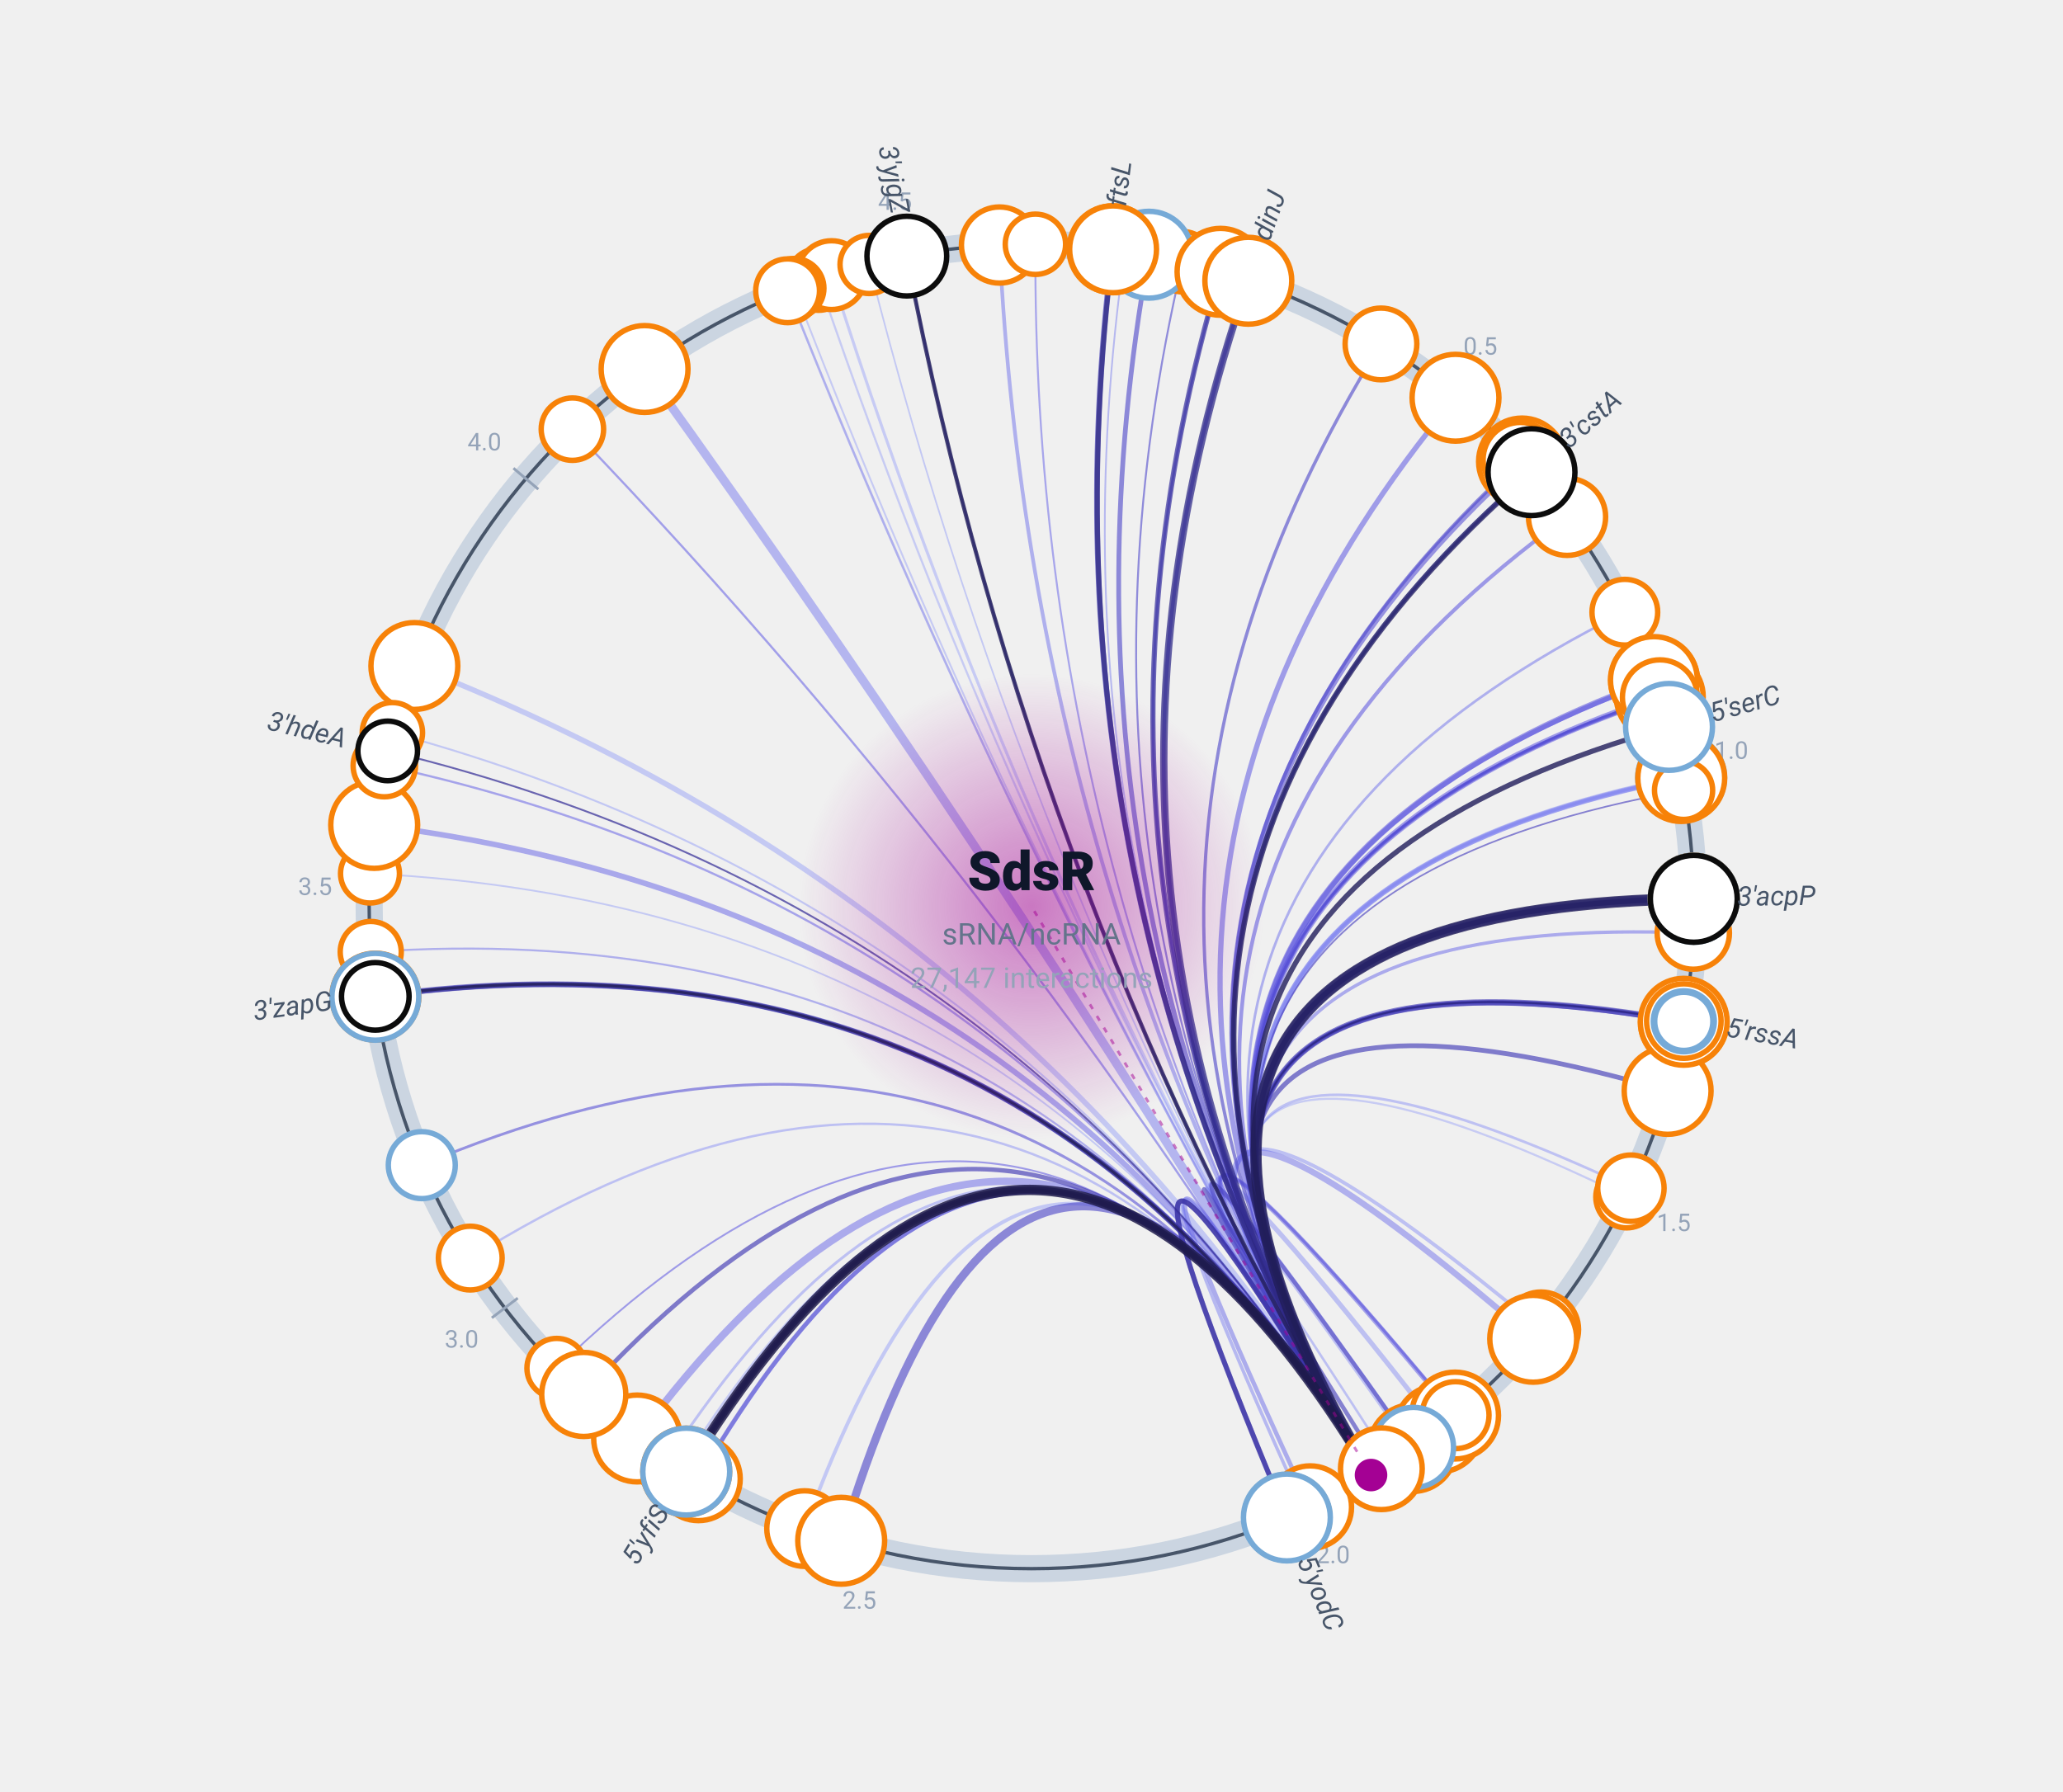
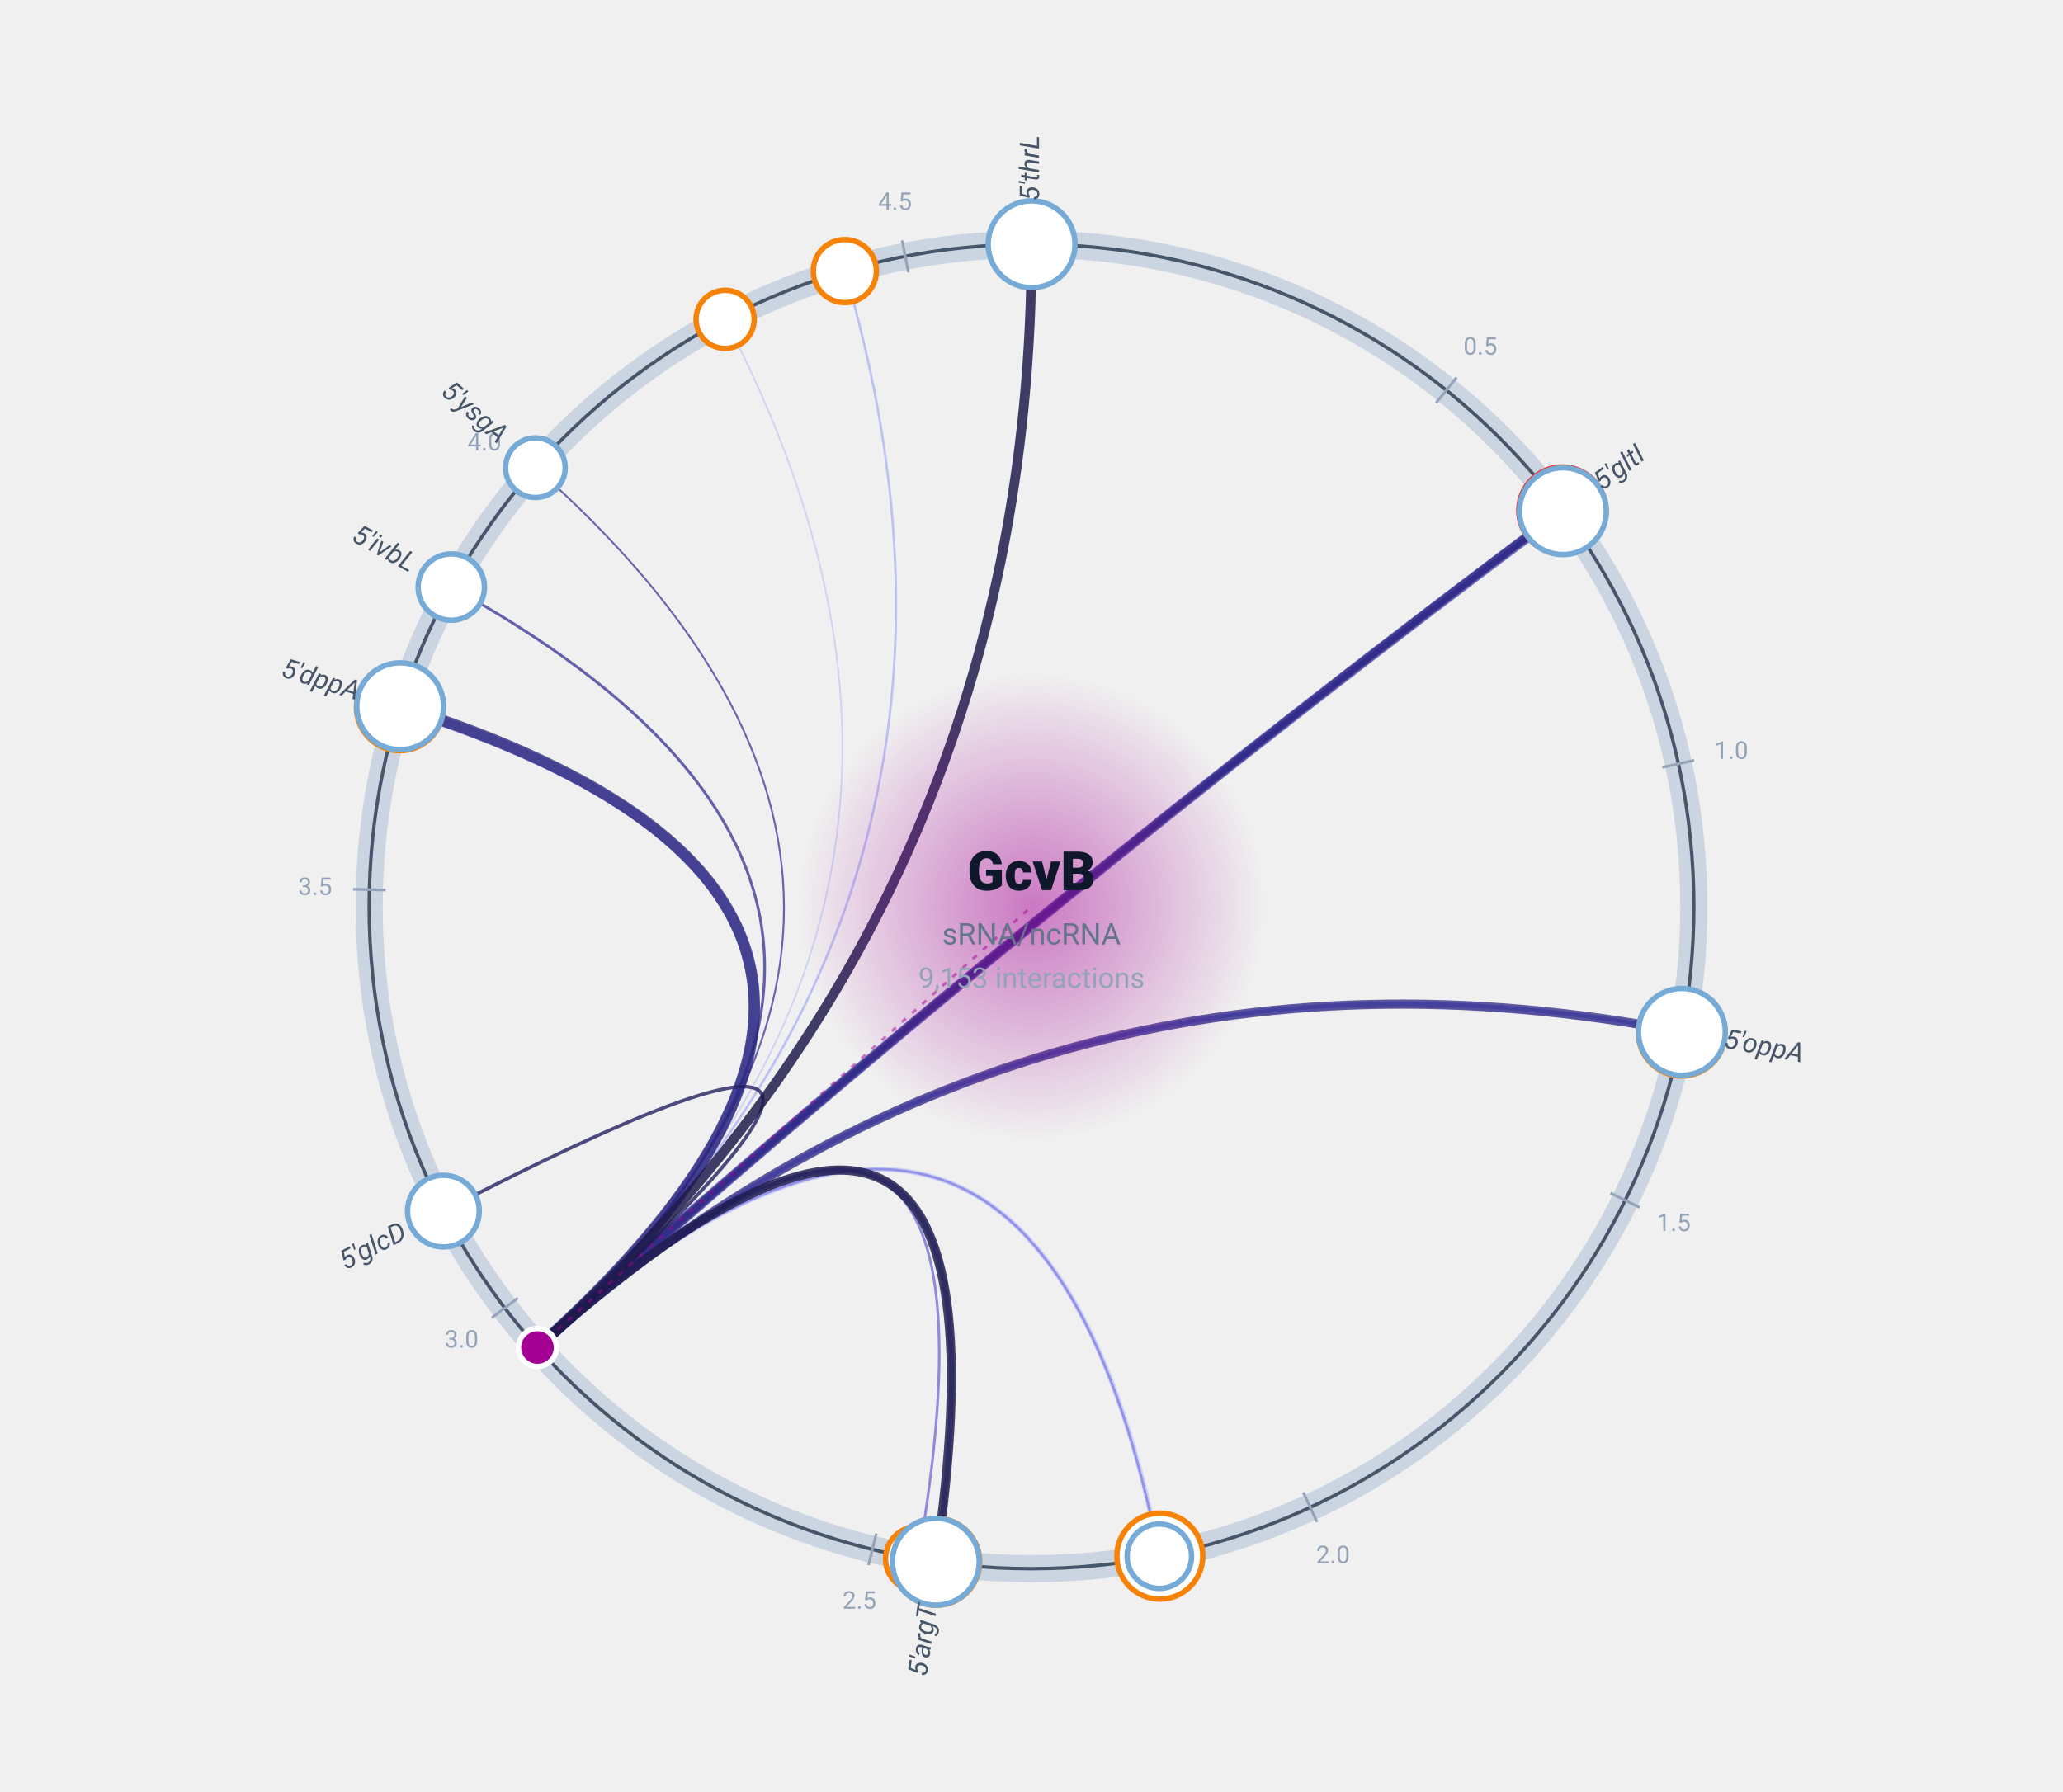
<svg xmlns="http://www.w3.org/2000/svg" id="interactome-genome" width="760" viewBox="0 0 760 660" class="mx-auto block" style="max-height: 620px;" height="660">
  <defs>
    <radialGradient id="focal-glow" cx="50%" cy="50%" r="50%">
      <stop offset="0%" stop-color="#A40194" stop-opacity="0.5" />
      <stop offset="100%" stop-color="#A40194" stop-opacity="0" />
    </radialGradient>
    <style>text{font-family:ui-sans-serif,system-ui,-apple-system,"Segoe UI",Roboto,Helvetica,Arial,sans-serif}</style>
  </defs>
  <circle cx="380" cy="334" r="244" fill="none" stroke="#cbd5e1" stroke-width="10" />
  <circle cx="380" cy="334" r="244" fill="none" stroke="#475569" stroke-width="1.25" />
  <g>
    <line x1="529.065" y1="148.464" x2="536.581" y2="139.109" stroke="#94a3b8" stroke-width="1" />
    <text x="545.35" y="128.196" font-size="9" fill="#94a3b8" text-anchor="middle" dominant-baseline="middle">0.5</text>
  </g>
  <g>
    <line x1="612.411" y1="282.727" x2="624.13" y2="280.142" stroke="#94a3b8" stroke-width="1" />
    <text x="637.801" y="277.125" font-size="9" fill="#94a3b8" text-anchor="middle" dominant-baseline="middle">1.0</text>
  </g>
  <g>
    <line x1="593.293" y1="439.594" x2="604.047" y2="444.918" stroke="#94a3b8" stroke-width="1" />
    <text x="616.594" y="451.13" font-size="9" fill="#94a3b8" text-anchor="middle" dominant-baseline="middle">1.5</text>
  </g>
  <g>
    <line x1="480.139" y1="549.908" x2="485.188" y2="560.794" stroke="#94a3b8" stroke-width="1" />
    <text x="491.078" y="573.495" font-size="9" fill="#94a3b8" text-anchor="middle" dominant-baseline="middle">2.0</text>
  </g>
  <g>
    <line x1="322.836" y1="565.033" x2="319.953" y2="576.682" stroke="#94a3b8" stroke-width="1" />
    <text x="316.591" y="590.272" font-size="9" fill="#94a3b8" text-anchor="middle" dominant-baseline="middle">2.5</text>
  </g>
  <g>
    <line x1="190.735" y1="478.301" x2="181.192" y2="485.577" stroke="#94a3b8" stroke-width="1" />
    <text x="170.059" y="494.065" font-size="9" fill="#94a3b8" text-anchor="middle" dominant-baseline="middle">3.0</text>
  </g>
  <g>
    <line x1="142.077" y1="327.95" x2="130.081" y2="327.645" stroke="#94a3b8" stroke-width="1" />
    <text x="116.085" y="327.289" font-size="9" fill="#94a3b8" text-anchor="middle" dominant-baseline="middle">3.5</text>
  </g>
  <g>
    <line x1="198.313" y1="180.267" x2="189.153" y2="172.515" stroke="#94a3b8" stroke-width="1" />
    <text x="178.465" y="163.472" font-size="9" fill="#94a3b8" text-anchor="middle" dominant-baseline="middle">4.0</text>
  </g>
  <g>
    <line x1="334.651" y1="100.36" x2="332.364" y2="88.58" stroke="#94a3b8" stroke-width="1" />
    <text x="329.697" y="74.837" font-size="9" fill="#94a3b8" text-anchor="middle" dominant-baseline="middle">4.5</text>
  </g>
  <g>
-     <path d="M 505.078 543.503 Q 380 334 599.259 441.058" fill="none" stroke="rgb(134,146,249)" stroke-width="0.775" stroke-opacity="0.387" stroke-linecap="round" pathLength="1" style="  " />
-     <path d="M 505.078 543.503 Q 380 334 301.522 102.965" fill="none" stroke="rgb(134,145,249)" stroke-width="0.775" stroke-opacity="0.388" stroke-linecap="round" pathLength="1" style="  " />
-     <path d="M 505.078 543.503 Q 380 334 306.342 101.383" fill="none" stroke="rgb(134,145,249)" stroke-width="1.085" stroke-opacity="0.389" stroke-linecap="round" pathLength="1" style="  " />
-     <path d="M 505.078 543.503 Q 380 334 292.548 106.21" fill="none" stroke="rgb(133,144,248)" stroke-width="0.673" stroke-opacity="0.393" stroke-linecap="round" pathLength="1" style="  " />
-     <path d="M 505.078 543.503 Q 380 334 250.558 540.835" fill="none" stroke="rgb(133,144,248)" stroke-width="0.897" stroke-opacity="0.393" stroke-linecap="round" pathLength="1" style="  " />
-     <path d="M 505.078 543.503 Q 380 334 563.969 173.714" fill="none" stroke="rgb(132,143,248)" stroke-width="1.405" stroke-opacity="0.397" stroke-linecap="round" pathLength="1" style="  " />
-     <path d="M 505.078 543.503 Q 380 334 152.654 245.4" fill="none" stroke="rgb(131,143,248)" stroke-width="1.976" stroke-opacity="0.399" stroke-linecap="round" pathLength="1" style="  " />
-     <path d="M 505.078 543.503 Q 380 334 136.301 321.876" fill="none" stroke="rgb(131,142,248)" stroke-width="0.637" stroke-opacity="0.4" stroke-linecap="round" pathLength="1" style="  " />
-     <path d="M 505.078 543.503 Q 380 334 320.175 97.448" fill="none" stroke="rgb(130,141,248)" stroke-width="0.6" stroke-opacity="0.404" stroke-linecap="round" pathLength="1" style="  " />
-     <path d="M 505.078 543.503 Q 380 334 296.402 563.232" fill="none" stroke="rgb(129,141,248)" stroke-width="1.347" stroke-opacity="0.406" stroke-linecap="round" pathLength="1" style="  " />
-     <path d="M 505.078 543.503 Q 380 334 144.546 269.988" fill="none" stroke="rgb(129,140,248)" stroke-width="0.708" stroke-opacity="0.409" stroke-linecap="round" pathLength="1" style="  " />
-     <path d="M 505.078 543.503 Q 380 334 257.402 544.964" fill="none" stroke="rgb(126,135,246)" stroke-width="1.511" stroke-opacity="0.421" stroke-linecap="round" pathLength="1" style="  " />
-     <path d="M 505.078 543.503 Q 380 334 520.404 533.556" fill="none" stroke="rgb(124,132,245)" stroke-width="2.245" stroke-opacity="0.428" stroke-linecap="round" pathLength="1" style="  " />
-     <path d="M 505.078 543.503 Q 380 334 600.821 437.798" fill="none" stroke="rgb(124,132,245)" stroke-width="0.981" stroke-opacity="0.429" stroke-linecap="round" pathLength="1" style="  " />
-     <path d="M 505.078 543.503 Q 380 334 530.089 526.378" fill="none" stroke="rgb(123,132,244)" stroke-width="1.781" stroke-opacity="0.43" stroke-linecap="round" pathLength="1" style="  " />
-     <path d="M 505.078 543.503 Q 380 334 619.346 286.574" fill="none" stroke="rgb(123,131,244)" stroke-width="1.133" stroke-opacity="0.432" stroke-linecap="round" pathLength="1" style="  " />
-     <path d="M 505.078 543.503 Q 380 334 173.238 463.559" fill="none" stroke="rgb(122,130,244)" stroke-width="0.868" stroke-opacity="0.433" stroke-linecap="round" pathLength="1" style="  " />
-     <path d="M 505.078 543.503 Q 380 334 512.259 539.045" fill="none" stroke="rgb(122,130,244)" stroke-width="0.897" stroke-opacity="0.433" stroke-linecap="round" pathLength="1" style="  " />
-     <path d="M 505.078 543.503 Q 380 334 567.714 489.883" fill="none" stroke="rgb(122,130,244)" stroke-width="1.328" stroke-opacity="0.434" stroke-linecap="round" pathLength="1" style="  " />
-     <path d="M 505.078 543.503 Q 380 334 245.971 537.892" fill="none" stroke="rgb(122,129,243)" stroke-width="1.008" stroke-opacity="0.435" stroke-linecap="round" pathLength="1" style="  " />
-     <path d="M 505.078 543.503 Q 380 334 619.328 286.479" fill="none" stroke="rgb(122,129,243)" stroke-width="2.031" stroke-opacity="0.436" stroke-linecap="round" pathLength="1" style="  " />
-     <path d="M 505.078 543.503 Q 380 334 414.437 92.442" fill="none" stroke="rgb(115,119,239)" stroke-width="0.637" stroke-opacity="0.462" stroke-linecap="round" pathLength="1" style="  " />
-     <path d="M 505.078 543.503 Q 380 334 480.592 556.3" fill="none" stroke="rgb(115,119,239)" stroke-width="1.224" stroke-opacity="0.463" stroke-linecap="round" pathLength="1" style="  " />
-     <path d="M 505.078 543.503 Q 380 334 619.366 286.675" fill="none" stroke="rgb(113,117,238)" stroke-width="1.919" stroke-opacity="0.468" stroke-linecap="round" pathLength="1" style="  " />
-     <path d="M 505.078 543.503 Q 380 334 237.457 135.966" fill="none" stroke="rgb(113,116,238)" stroke-width="3.211" stroke-opacity="0.47" stroke-linecap="round" pathLength="1" style="  " />
-     <path d="M 505.078 543.503 Q 380 334 564.83 493.291" fill="none" stroke="rgb(109,110,235)" stroke-width="2.245" stroke-opacity="0.485" stroke-linecap="round" pathLength="1" style="  " />
-     <path d="M 505.078 543.503 Q 380 334 368.211 90.285" fill="none" stroke="rgb(108,110,235)" stroke-width="1.367" stroke-opacity="0.486" stroke-linecap="round" pathLength="1" style="  " />
-     <path d="M 505.078 543.503 Q 380 334 136.577 350.763" fill="none" stroke="rgb(108,108,234)" stroke-width="0.742" stroke-opacity="0.489" stroke-linecap="round" pathLength="1" style="  " />
-     <path d="M 505.078 543.503 Q 380 334 290.149 107.146" fill="none" stroke="rgb(107,108,234)" stroke-width="0.868" stroke-opacity="0.49" stroke-linecap="round" pathLength="1" style="  " />
-     <path d="M 505.078 543.503 Q 380 334 598.585 225.572" fill="none" stroke="rgb(107,108,234)" stroke-width="0.954" stroke-opacity="0.491" stroke-linecap="round" pathLength="1" style="  " />
-     <path d="M 505.078 543.503 Q 380 334 482.668 555.349" fill="none" stroke="rgb(104,104,232)" stroke-width="1.593" stroke-opacity="0.502" stroke-linecap="round" pathLength="1" style="  " />
-     <path d="M 505.078 543.503 Q 380 334 623.803 343.808" fill="none" stroke="rgb(103,102,232)" stroke-width="1.224" stroke-opacity="0.505" stroke-linecap="round" pathLength="1" style="  " />
-     <path d="M 505.078 543.503 Q 380 334 234.711 530.028" fill="none" stroke="rgb(103,102,232)" stroke-width="2.716" stroke-opacity="0.505" stroke-linecap="round" pathLength="1" style="  " />
-     <path d="M 505.078 543.503 Q 380 334 137.857 303.958" fill="none" stroke="rgb(102,100,231)" stroke-width="2.031" stroke-opacity="0.512" stroke-linecap="round" pathLength="1" style="  " />
-     <path d="M 505.078 543.503 Q 380 334 381.445 90.004" fill="none" stroke="rgb(100,97,230)" stroke-width="0.708" stroke-opacity="0.518" stroke-linecap="round" pathLength="1" style="  " />
-     <path d="M 505.078 543.503 Q 380 334 536.042 521.581" fill="none" stroke="rgb(98,95,229)" stroke-width="1.74" stroke-opacity="0.524" stroke-linecap="round" pathLength="1" style="  " />
-     <path d="M 505.078 543.503 Q 380 334 141.583 282.104" fill="none" stroke="rgb(98,95,229)" stroke-width="0.807" stroke-opacity="0.524" stroke-linecap="round" pathLength="1" style="  " />
-     <path d="M 505.078 543.503 Q 380 334 210.868 158.13" fill="none" stroke="rgb(95,90,226)" stroke-width="0.807" stroke-opacity="0.538" stroke-linecap="round" pathLength="1" style="  " />
-     <path d="M 505.078 543.503 Q 380 334 536.203 146.552" fill="none" stroke="rgb(93,87,225)" stroke-width="1.93" stroke-opacity="0.545" stroke-linecap="round" pathLength="1" style="  " />
-     <path d="M 505.078 543.503 Q 380 334 609.378 250.802" fill="none" stroke="rgb(93,87,225)" stroke-width="1.74" stroke-opacity="0.545" stroke-linecap="round" pathLength="1" style="  " />
-     <path d="M 505.078 543.503 Q 380 334 205.101 504.136" fill="none" stroke="rgb(92,85,225)" stroke-width="0.673" stroke-opacity="0.548" stroke-linecap="round" pathLength="1" style="  " />
-     <path d="M 505.078 543.503 Q 380 334 611.454 256.765" fill="none" stroke="rgb(92,85,225)" stroke-width="2.322" stroke-opacity="0.549" stroke-linecap="round" pathLength="1" style="  " />
-     <path d="M 505.078 543.503 Q 380 334 577.292 190.432" fill="none" stroke="rgb(90,83,223)" stroke-width="1.405" stroke-opacity="0.555" stroke-linecap="round" pathLength="1" style="  " />
-     <path d="M 505.078 543.503 Q 380 334 609.294 250.573" fill="none" stroke="rgb(90,83,222)" stroke-width="2.227" stroke-opacity="0.556" stroke-linecap="round" pathLength="1" style="  " />
-     <path d="M 505.078 543.503 Q 380 334 611.469 256.812" fill="none" stroke="rgb(89,82,220)" stroke-width="1.008" stroke-opacity="0.562" stroke-linecap="round" pathLength="1" style="  " />
-     <path d="M 505.078 543.503 Q 380 334 536.215 521.438" fill="none" stroke="rgb(88,81,218)" stroke-width="1.008" stroke-opacity="0.565" stroke-linecap="round" pathLength="1" style="  " />
-     <path d="M 505.078 543.503 Q 380 334 611.436 256.713" fill="none" stroke="rgb(85,78,215)" stroke-width="0.637" stroke-opacity="0.574" stroke-linecap="round" pathLength="1" style="  " />
-     <path d="M 505.078 543.503 Q 380 334 155.387 429.316" fill="none" stroke="rgb(84,77,213)" stroke-width="1.008" stroke-opacity="0.579" stroke-linecap="round" pathLength="1" style="  " />
-     <path d="M 505.078 543.503 Q 380 334 560.71 170.049" fill="none" stroke="rgb(84,77,211)" stroke-width="2.073" stroke-opacity="0.582" stroke-linecap="round" pathLength="1" style="  " />
-     <path d="M 505.078 543.503 Q 380 334 623.982 331.067" fill="none" stroke="rgb(83,76,211)" stroke-width="2.123" stroke-opacity="0.584" stroke-linecap="round" pathLength="1" style="  " />
-     <path d="M 505.078 543.503 Q 380 334 611.517 256.956" fill="none" stroke="rgb(83,76,210)" stroke-width="1.328" stroke-opacity="0.584" stroke-linecap="round" pathLength="1" style="  " />
-     <path d="M 505.078 543.503 Q 380 334 257.294 544.901" fill="none" stroke="rgb(81,74,207)" stroke-width="1.624" stroke-opacity="0.592" stroke-linecap="round" pathLength="1" style="  " />
-     <path d="M 505.078 543.503 Q 380 334 449.706 100.169" fill="none" stroke="rgb(80,73,206)" stroke-width="0.954" stroke-opacity="0.594" stroke-linecap="round" pathLength="1" style="  " />
-     <path d="M 505.078 543.503 Q 380 334 435.712 96.445" fill="none" stroke="rgb(79,72,204)" stroke-width="0.708" stroke-opacity="0.6" stroke-linecap="round" pathLength="1" style="  " />
-     <path d="M 505.078 543.503 Q 380 334 560.096 169.375" fill="none" stroke="rgb(79,72,203)" stroke-width="1.308" stroke-opacity="0.601" stroke-linecap="round" pathLength="1" style="  " />
-     <path d="M 505.078 543.503 Q 380 334 508.742 126.728" fill="none" stroke="rgb(77,70,201)" stroke-width="1.202" stroke-opacity="0.606" stroke-linecap="round" pathLength="1" style="  " />
-     <path d="M 505.078 543.503 Q 380 334 423.213 93.857" fill="none" stroke="rgb(77,70,201)" stroke-width="1.754" stroke-opacity="0.607" stroke-linecap="round" pathLength="1" style="  " />
-     <path d="M 505.078 543.503 Q 380 334 309.899 567.713" fill="none" stroke="rgb(76,69,199)" stroke-width="2.995" stroke-opacity="0.611" stroke-linecap="round" pathLength="1" style="  " />
-     <path d="M 505.078 543.503 Q 380 334 459.79 103.415" fill="none" stroke="rgb(75,68,197)" stroke-width="1.386" stroke-opacity="0.615" stroke-linecap="round" pathLength="1" style="  " />
-     <path d="M 505.078 543.503 Q 380 334 620.212 376.827" fill="none" stroke="rgb(73,66,193)" stroke-width="1.698" stroke-opacity="0.625" stroke-linecap="round" pathLength="1" style="  " />
-     <path d="M 505.078 543.503 Q 380 334 520.695 533.351" fill="none" stroke="rgb(72,65,192)" stroke-width="1.511" stroke-opacity="0.627" stroke-linecap="round" pathLength="1" style="  " />
-     <path d="M 505.078 543.503 Q 380 334 474.117 559.118" fill="none" stroke="rgb(72,65,192)" stroke-width="1.698" stroke-opacity="0.628" stroke-linecap="round" pathLength="1" style="  " />
-     <path d="M 505.078 543.503 Q 380 334 508.886 541.182" fill="none" stroke="rgb(72,65,191)" stroke-width="1.561" stroke-opacity="0.629" stroke-linecap="round" pathLength="1" style="  " />
-     <path d="M 505.078 543.503 Q 380 334 623.983 331.135" fill="none" stroke="rgb(71,64,191)" stroke-width="3.584" stroke-opacity="0.631" stroke-linecap="round" pathLength="1" style="  " />
-     <path d="M 505.078 543.503 Q 380 334 620.22 291.217" fill="none" stroke="rgb(71,64,190)" stroke-width="0.6" stroke-opacity="0.632" stroke-linecap="round" pathLength="1" style="  " />
-     <path d="M 505.078 543.503 Q 380 334 138.269 367.201" fill="none" stroke="rgb(70,63,189)" stroke-width="2.123" stroke-opacity="0.634" stroke-linecap="round" pathLength="1" style="  " />
-     <path d="M 505.078 543.503 Q 380 334 614.346 401.957" fill="none" stroke="rgb(67,60,183)" stroke-width="1.767" stroke-opacity="0.65" stroke-linecap="round" pathLength="1" style="  " />
-     <path d="M 505.078 543.503 Q 380 334 620.273 376.486" fill="none" stroke="rgb(66,59,182)" stroke-width="2.297" stroke-opacity="0.651" stroke-linecap="round" pathLength="1" style="  " />
-     <path d="M 505.078 543.503 Q 380 334 215.053 513.802" fill="none" stroke="rgb(66,59,181)" stroke-width="1.639" stroke-opacity="0.654" stroke-linecap="round" pathLength="1" style="  " />
-     <path d="M 505.078 543.503 Q 380 334 409.837 91.831" fill="none" stroke="rgb(65,58,181)" stroke-width="2.042" stroke-opacity="0.654" stroke-linecap="round" pathLength="1" style="  " />
-     <path d="M 505.078 543.503 Q 380 334 620.318 376.227" fill="none" stroke="rgb(65,58,180)" stroke-width="1.308" stroke-opacity="0.656" stroke-linecap="round" pathLength="1" style="  " />
-     <path d="M 505.078 543.503 Q 380 334 334.148 94.347" fill="none" stroke="rgb(63,56,176)" stroke-width="0.807" stroke-opacity="0.665" stroke-linecap="round" pathLength="1" style="  " />
-     <path d="M 505.078 543.503 Q 380 334 564.221 174.004" fill="none" stroke="rgb(61,54,174)" stroke-width="1.06" stroke-opacity="0.67" stroke-linecap="round" pathLength="1" style="  " />
-     <path d="M 505.078 543.503 Q 380 334 474.083 559.132" fill="none" stroke="rgb(54,47,160)" stroke-width="1.895" stroke-opacity="0.701" stroke-linecap="round" pathLength="1" style="  " />
-     <path d="M 505.078 543.503 Q 380 334 449.636 100.148" fill="none" stroke="rgb(54,47,158)" stroke-width="1.907" stroke-opacity="0.704" stroke-linecap="round" pathLength="1" style="  " />
-     <path d="M 505.078 543.503 Q 380 334 620.304 376.311" fill="none" stroke="rgb(53,47,157)" stroke-width="0.742" stroke-opacity="0.705" stroke-linecap="round" pathLength="1" style="  " />
-     <path d="M 505.078 543.503 Q 380 334 138.28 367.282" fill="none" stroke="rgb(53,47,157)" stroke-width="1.82" stroke-opacity="0.705" stroke-linecap="round" pathLength="1" style="  " />
-     <path d="M 505.078 543.503 Q 380 334 623.984 331.195" fill="none" stroke="rgb(53,46,155)" stroke-width="1.919" stroke-opacity="0.709" stroke-linecap="round" pathLength="1" style="  " />
-     <path d="M 505.078 543.503 Q 380 334 142.827 276.685" fill="none" stroke="rgb(52,45,151)" stroke-width="0.673" stroke-opacity="0.715" stroke-linecap="round" pathLength="1" style="  " />
-     <path d="M 505.078 543.503 Q 380 334 459.874 103.444" fill="none" stroke="rgb(48,42,137)" stroke-width="2.705" stroke-opacity="0.739" stroke-linecap="round" pathLength="1" style="  " />
-     <path d="M 505.078 543.503 Q 380 334 410.053 91.858" fill="none" stroke="rgb(46,40,131)" stroke-width="1.87" stroke-opacity="0.748" stroke-linecap="round" pathLength="1" style="  " />
-     <path d="M 505.078 543.503 Q 380 334 620.3 376.329" fill="none" stroke="rgb(46,40,130)" stroke-width="0.6" stroke-opacity="0.75" stroke-linecap="round" pathLength="1" style="  " />
-     <path d="M 505.078 543.503 Q 380 334 252.778 542.208" fill="none" stroke="rgb(41,37,115)" stroke-width="1.133" stroke-opacity="0.775" stroke-linecap="round" pathLength="1" style="  " />
-     <path d="M 505.078 543.503 Q 380 334 564.201 173.982" fill="none" stroke="rgb(37,33,100)" stroke-width="2.009" stroke-opacity="0.798" stroke-linecap="round" pathLength="1" style="  " />
-     <path d="M 505.078 543.503 Q 380 334 614.86 267.844" fill="none" stroke="rgb(35,31,93)" stroke-width="1.883" stroke-opacity="0.81" stroke-linecap="round" pathLength="1" style="  " />
-     <path d="M 505.078 543.503 Q 380 334 334.064 94.363" fill="none" stroke="rgb(35,31,91)" stroke-width="1.494" stroke-opacity="0.813" stroke-linecap="round" pathLength="1" style="  " />
-     <path d="M 505.078 543.503 Q 380 334 623.984 331.18" fill="none" stroke="rgb(34,30,89)" stroke-width="4.2" stroke-opacity="0.818" stroke-linecap="round" pathLength="1" style="  " />
-     <path d="M 505.078 543.503 Q 380 334 138.259 367.129" fill="none" stroke="rgb(33,30,87)" stroke-width="1.034" stroke-opacity="0.82" stroke-linecap="round" pathLength="1" style="  " />
-     <path d="M 505.078 543.503 Q 380 334 252.792 542.217" fill="none" stroke="rgb(33,29,85)" stroke-width="2.505" stroke-opacity="0.823" stroke-linecap="round" pathLength="1" style="  " />
-     <path d="M 505.078 543.503 Q 380 334 252.814 542.23" fill="none" stroke="rgb(30,27,75)" stroke-width="3.803" stroke-opacity="0.84" stroke-linecap="round" pathLength="1" style="  " />
+     <path d="M 197.995 496.512 Q 380 334 427.278 573.376" fill="none" stroke="rgb(145,158,250)" stroke-width="1.833" stroke-opacity="0.342" stroke-linecap="round" pathLength="1" style="  " />
+     <path d="M 197.995 496.512 Q 380 334 267.138 117.671" fill="none" stroke="rgb(144,157,250)" stroke-width="0.6" stroke-opacity="0.346" stroke-linecap="round" pathLength="1" style="  " />
+     <path d="M 197.995 496.512 Q 380 334 619.532 380.48" fill="none" stroke="rgb(133,145,248)" stroke-width="2.506" stroke-opacity="0.391" stroke-linecap="round" pathLength="1" style="  " />
+     <path d="M 197.995 496.512 Q 380 334 311.234 99.891" fill="none" stroke="rgb(122,130,244)" stroke-width="0.867" stroke-opacity="0.433" stroke-linecap="round" pathLength="1" style="  " />
+     <path d="M 197.995 496.512 Q 380 334 427.092 573.413" fill="none" stroke="rgb(95,89,226)" stroke-width="0.934" stroke-opacity="0.539" stroke-linecap="round" pathLength="1" style="  " />
+     <path d="M 197.995 496.512 Q 380 334 619.603 380.111" fill="none" stroke="rgb(93,88,226)" stroke-width="1.524" stroke-opacity="0.543" stroke-linecap="round" pathLength="1" style="  " />
+     <path d="M 197.995 496.512 Q 380 334 147.298 260.614" fill="none" stroke="rgb(89,82,221)" stroke-width="3.823" stroke-opacity="0.56" stroke-linecap="round" pathLength="1" style="  " />
+     <path d="M 197.995 496.512 Q 380 334 338.213 574.395" fill="none" stroke="rgb(79,72,204)" stroke-width="0.966" stroke-opacity="0.6" stroke-linecap="round" pathLength="1" style="  " />
+     <path d="M 197.995 496.512 Q 380 334 344.918 575.465" fill="none" stroke="rgb(71,64,189)" stroke-width="1.865" stroke-opacity="0.634" stroke-linecap="round" pathLength="1" style="  " />
+     <path d="M 197.995 496.512 Q 380 334 575.648 188.199" fill="none" stroke="rgb(54,47,159)" stroke-width="3.85" stroke-opacity="0.703" stroke-linecap="round" pathLength="1" style="  " />
+     <path d="M 197.995 496.512 Q 380 334 197.241 172.336" fill="none" stroke="rgb(51,45,150)" stroke-width="0.682" stroke-opacity="0.717" stroke-linecap="round" pathLength="1" style="  " />
+     <path d="M 197.995 496.512 Q 380 334 166.256 216.316" fill="none" stroke="rgb(49,43,143)" stroke-width="1.028" stroke-opacity="0.729" stroke-linecap="round" pathLength="1" style="  " />
+     <path d="M 197.995 496.512 Q 380 334 575.543 188.058" fill="none" stroke="rgb(48,42,137)" stroke-width="3.096" stroke-opacity="0.738" stroke-linecap="round" pathLength="1" style="  " />
+     <path d="M 197.995 496.512 Q 380 334 575.758 188.347" fill="none" stroke="rgb(46,41,132)" stroke-width="1.985" stroke-opacity="0.746" stroke-linecap="round" pathLength="1" style="  " />
+     <path d="M 197.995 496.512 Q 380 334 619.585 380.207" fill="none" stroke="rgb(46,40,132)" stroke-width="3.379" stroke-opacity="0.747" stroke-linecap="round" pathLength="1" style="  " />
+     <path d="M 197.995 496.512 Q 380 334 147.42 260.225" fill="none" stroke="rgb(43,38,122)" stroke-width="4.2" stroke-opacity="0.762" stroke-linecap="round" pathLength="1" style="  " />
+     <path d="M 197.995 496.512 Q 380 334 163.351 446.247" fill="none" stroke="rgb(37,33,98)" stroke-width="1.276" stroke-opacity="0.802" stroke-linecap="round" pathLength="1" style="  " />
+     <path d="M 197.995 496.512 Q 380 334 344.753 575.441" fill="none" stroke="rgb(31,28,78)" stroke-width="3.369" stroke-opacity="0.836" stroke-linecap="round" pathLength="1" style="  " />
+     <path d="M 197.995 496.512 Q 380 334 380.031 90" fill="none" stroke="rgb(30,27,75)" stroke-width="3.578" stroke-opacity="0.84" stroke-linecap="round" pathLength="1" style="  " />
  </g>
  <g>
    <g>
-       <circle cx="599.259" cy="441.058" r="11.374" fill="#fff" stroke="#F78208" stroke-width="2" class="cursor-pointer" style="transition: r 120ms;" />
+       <circle cx="427.278" cy="573.376" r="15.832" fill="#fff" stroke="#F78208" stroke-width="2" class="cursor-pointer" style="transition: r 120ms;" />
    </g>
    <g>
-       <circle cx="301.522" cy="102.965" r="11.374" fill="#fff" stroke="#F78208" stroke-width="2" class="cursor-pointer" style="transition: r 120ms;" />
+       <circle cx="267.138" cy="117.671" r="10.716" fill="#fff" stroke="#F78208" stroke-width="2" class="cursor-pointer" style="transition: r 120ms;" />
    </g>
    <g>
-       <circle cx="306.342" cy="101.383" r="12.673" fill="#fff" stroke="#F78208" stroke-width="2" class="cursor-pointer" style="transition: r 120ms;" />
+       <circle cx="619.532" cy="380.48" r="16" fill="#fff" stroke="#F78208" stroke-width="2" class="cursor-pointer" style="transition: r 120ms;" />
    </g>
    <g>
-       <circle cx="292.548" cy="106.21" r="10.985" fill="#fff" stroke="#F78208" stroke-width="2" class="cursor-pointer" style="transition: r 120ms;" />
+       <circle cx="311.234" cy="99.891" r="11.624" fill="#fff" stroke="#F78208" stroke-width="2" class="cursor-pointer" style="transition: r 120ms;" />
    </g>
    <g>
-       <circle cx="250.558" cy="540.835" r="11.867" fill="#fff" stroke="#76AAD7" stroke-width="2" class="cursor-pointer" style="transition: r 120ms;" />
+       <circle cx="427.092" cy="573.413" r="11.867" fill="#fff" stroke="#76AAD7" stroke-width="2" class="cursor-pointer" style="transition: r 120ms;" />
    </g>
    <g>
-       <circle cx="563.969" cy="173.714" r="14.215" fill="#fff" stroke="#F78208" stroke-width="2" class="cursor-pointer" style="transition: r 120ms;" />
+       <circle cx="619.603" cy="380.111" r="14.311" fill="#fff" stroke="#F12C2C" stroke-width="2" class="cursor-pointer" style="transition: r 120ms;" />
    </g>
    <g>
-       <circle cx="152.654" cy="245.4" r="16" fill="#fff" stroke="#F78208" stroke-width="2" class="cursor-pointer" style="transition: r 120ms;" />
+       <circle cx="147.298" cy="260.614" r="16" fill="#fff" stroke="#F78208" stroke-width="2" class="cursor-pointer" style="transition: r 120ms;" />
    </g>
    <g>
-       <circle cx="136.301" cy="321.876" r="10.852" fill="#fff" stroke="#F78208" stroke-width="2" class="cursor-pointer" style="transition: r 120ms;" />
+       <circle cx="338.213" cy="574.395" r="11.987" fill="#fff" stroke="#F78208" stroke-width="2" class="cursor-pointer" style="transition: r 120ms;" />
    </g>
    <g>
-       <circle cx="320.175" cy="97.448" r="10.716" fill="#fff" stroke="#F78208" stroke-width="2" class="cursor-pointer" style="transition: r 120ms;" />
+       <circle cx="344.918" cy="575.465" r="16" fill="#fff" stroke="#F78208" stroke-width="2" class="cursor-pointer" style="transition: r 120ms;" />
    </g>
    <g>
-       <circle cx="296.402" cy="563.232" r="13.924" fill="#fff" stroke="#F78208" stroke-width="2" class="cursor-pointer" style="transition: r 120ms;" />
+       <circle cx="575.648" cy="188.199" r="16" fill="#fff" stroke="#F78208" stroke-width="2" class="cursor-pointer" style="transition: r 120ms;" />
    </g>
    <g>
-       <circle cx="144.546" cy="269.988" r="11.117" fill="#fff" stroke="#F78208" stroke-width="2" class="cursor-pointer" style="transition: r 120ms;" />
+       <circle cx="197.241" cy="172.336" r="10.985" fill="#fff" stroke="#76AAD7" stroke-width="2" class="cursor-pointer" style="transition: r 120ms;" />
    </g>
    <g>
-       <circle cx="257.402" cy="544.964" r="14.778" fill="#fff" stroke="#F78208" stroke-width="2" class="cursor-pointer" style="transition: r 120ms;" />
+       <circle cx="166.256" cy="216.316" r="12.221" fill="#fff" stroke="#76AAD7" stroke-width="2" class="cursor-pointer" style="transition: r 120ms;" />
    </g>
    <g>
-       <circle cx="520.404" cy="533.556" r="16" fill="#fff" stroke="#F78208" stroke-width="2" class="cursor-pointer" style="transition: r 120ms;" />
+       <circle cx="575.543" cy="188.058" r="16" fill="#fff" stroke="#F12C2C" stroke-width="2" class="cursor-pointer" style="transition: r 120ms;" />
    </g>
    <g>
-       <circle cx="600.821" cy="437.798" r="12.221" fill="#fff" stroke="#F78208" stroke-width="2" class="cursor-pointer" style="transition: r 120ms;" />
+       <circle cx="575.758" cy="188.347" r="16" fill="#fff" stroke="#76AAD7" stroke-width="2" class="cursor-pointer" style="transition: r 120ms;" />
    </g>
    <g>
-       <circle cx="530.089" cy="526.378" r="16" fill="#fff" stroke="#F78208" stroke-width="2" class="cursor-pointer" style="transition: r 120ms;" />
+       <circle cx="619.585" cy="380.207" r="16" fill="#fff" stroke="#76AAD7" stroke-width="2" class="cursor-pointer" style="transition: r 120ms;" />
    </g>
    <g>
-       <circle cx="619.346" cy="286.574" r="12.892" fill="#fff" stroke="#0C0C0C" stroke-width="2" class="cursor-pointer" style="transition: r 120ms;" />
+       <circle cx="147.42" cy="260.225" r="16" fill="#fff" stroke="#76AAD7" stroke-width="2" class="cursor-pointer" style="transition: r 120ms;" />
    </g>
    <g>
-       <circle cx="173.238" cy="463.559" r="11.747" fill="#fff" stroke="#F78208" stroke-width="2" class="cursor-pointer" style="transition: r 120ms;" />
+       <circle cx="163.351" cy="446.247" r="13.212" fill="#fff" stroke="#76AAD7" stroke-width="2" class="cursor-pointer" style="transition: r 120ms;" />
    </g>
    <g>
-       <circle cx="512.259" cy="539.045" r="11.867" fill="#fff" stroke="#F78208" stroke-width="2" class="cursor-pointer" style="transition: r 120ms;" />
+       <circle cx="344.753" cy="575.441" r="16" fill="#fff" stroke="#76AAD7" stroke-width="2" class="cursor-pointer" style="transition: r 120ms;" />
    </g>
    <g>
-       <circle cx="567.714" cy="489.883" r="13.825" fill="#fff" stroke="#F78208" stroke-width="2" class="cursor-pointer" style="transition: r 120ms;" />
-     </g>
-     <g>
-       <circle cx="245.971" cy="537.892" r="12.336" fill="#fff" stroke="#F78208" stroke-width="2" class="cursor-pointer" style="transition: r 120ms;" />
-     </g>
-     <g>
-       <circle cx="619.328" cy="286.479" r="16" fill="#fff" stroke="#76AAD7" stroke-width="2" class="cursor-pointer" style="transition: r 120ms;" />
-     </g>
-     <g>
-       <circle cx="414.437" cy="92.442" r="10.852" fill="#fff" stroke="#F78208" stroke-width="2" class="cursor-pointer" style="transition: r 120ms;" />
-     </g>
-     <g>
-       <circle cx="480.592" cy="556.3" r="13.317" fill="#fff" stroke="#F78208" stroke-width="2" class="cursor-pointer" style="transition: r 120ms;" />
-     </g>
-     <g>
-       <circle cx="619.366" cy="286.675" r="16" fill="#fff" stroke="#F78208" stroke-width="2" class="cursor-pointer" style="transition: r 120ms;" />
-     </g>
-     <g>
-       <circle cx="237.457" cy="135.966" r="16" fill="#fff" stroke="#F78208" stroke-width="2" class="cursor-pointer" style="transition: r 120ms;" />
-     </g>
-     <g>
-       <circle cx="564.83" cy="493.291" r="16" fill="#fff" stroke="#F78208" stroke-width="2" class="cursor-pointer" style="transition: r 120ms;" />
-     </g>
-     <g>
-       <circle cx="368.211" cy="90.285" r="14.022" fill="#fff" stroke="#F78208" stroke-width="2" class="cursor-pointer" style="transition: r 120ms;" />
-     </g>
-     <g>
-       <circle cx="136.577" cy="350.763" r="11.246" fill="#fff" stroke="#F78208" stroke-width="2" class="cursor-pointer" style="transition: r 120ms;" />
-     </g>
-     <g>
-       <circle cx="290.149" cy="107.146" r="11.747" fill="#fff" stroke="#F78208" stroke-width="2" class="cursor-pointer" style="transition: r 120ms;" />
-     </g>
-     <g>
-       <circle cx="598.585" cy="225.572" r="12.105" fill="#fff" stroke="#F78208" stroke-width="2" class="cursor-pointer" style="transition: r 120ms;" />
-     </g>
-     <g>
-       <circle cx="482.668" cy="555.349" r="15.228" fill="#fff" stroke="#F78208" stroke-width="2" class="cursor-pointer" style="transition: r 120ms;" />
-     </g>
-     <g>
-       <circle cx="623.803" cy="343.808" r="13.317" fill="#fff" stroke="#F78208" stroke-width="2" class="cursor-pointer" style="transition: r 120ms;" />
-     </g>
-     <g>
-       <circle cx="234.711" cy="530.028" r="16" fill="#fff" stroke="#F78208" stroke-width="2" class="cursor-pointer" style="transition: r 120ms;" />
-     </g>
-     <g>
-       <circle cx="137.857" cy="303.958" r="16" fill="#fff" stroke="#F78208" stroke-width="2" class="cursor-pointer" style="transition: r 120ms;" />
-     </g>
-     <g>
-       <circle cx="381.445" cy="90.004" r="11.117" fill="#fff" stroke="#F78208" stroke-width="2" class="cursor-pointer" style="transition: r 120ms;" />
-     </g>
-     <g>
-       <circle cx="536.042" cy="521.581" r="16" fill="#fff" stroke="#F78208" stroke-width="2" class="cursor-pointer" style="transition: r 120ms;" />
-     </g>
-     <g>
-       <circle cx="141.583" cy="282.104" r="11.5" fill="#fff" stroke="#F78208" stroke-width="2" class="cursor-pointer" style="transition: r 120ms;" />
-     </g>
-     <g>
-       <circle cx="210.868" cy="158.13" r="11.5" fill="#fff" stroke="#F78208" stroke-width="2" class="cursor-pointer" style="transition: r 120ms;" />
-     </g>
-     <g>
-       <circle cx="536.203" cy="146.552" r="16" fill="#fff" stroke="#F78208" stroke-width="2" class="cursor-pointer" style="transition: r 120ms;" />
-     </g>
-     <g>
-       <circle cx="609.378" cy="250.802" r="16" fill="#fff" stroke="#F78208" stroke-width="2" class="cursor-pointer" style="transition: r 120ms;" />
-     </g>
-     <g>
-       <circle cx="205.101" cy="504.136" r="10.985" fill="#fff" stroke="#F78208" stroke-width="2" class="cursor-pointer" style="transition: r 120ms;" />
-     </g>
-     <g>
-       <circle cx="611.454" cy="256.765" r="16" fill="#fff" stroke="#F78208" stroke-width="2" class="cursor-pointer" style="transition: r 120ms;" />
-     </g>
-     <g>
-       <circle cx="577.292" cy="190.432" r="14.215" fill="#fff" stroke="#F78208" stroke-width="2" class="cursor-pointer" style="transition: r 120ms;" />
-     </g>
-     <g>
-       <circle cx="609.294" cy="250.573" r="16" fill="#fff" stroke="#F78208" stroke-width="2" class="cursor-pointer" style="transition: r 120ms;" />
-     </g>
-     <g>
-       <circle cx="611.469" cy="256.812" r="12.336" fill="#fff" stroke="#76AAD7" stroke-width="2" class="cursor-pointer" style="transition: r 120ms;" />
-     </g>
-     <g>
-       <circle cx="536.215" cy="521.438" r="12.336" fill="#fff" stroke="#F78208" stroke-width="2" class="cursor-pointer" style="transition: r 120ms;" />
-     </g>
-     <g>
-       <circle cx="611.436" cy="256.713" r="10.852" fill="#fff" stroke="#0C0C0C" stroke-width="2" class="cursor-pointer" style="transition: r 120ms;" />
-     </g>
-     <g>
-       <circle cx="155.387" cy="429.316" r="12.336" fill="#fff" stroke="#76AAD7" stroke-width="2" class="cursor-pointer" style="transition: r 120ms;" />
-     </g>
-     <g>
-       <circle cx="560.71" cy="170.049" r="16" fill="#fff" stroke="#F78208" stroke-width="2" class="cursor-pointer" style="transition: r 120ms;" />
-     </g>
-     <g>
-       <circle cx="623.982" cy="331.067" r="16" fill="#fff" stroke="#76AAD7" stroke-width="2" class="cursor-pointer" style="transition: r 120ms;" />
-     </g>
-     <g>
-       <circle cx="611.517" cy="256.956" r="13.825" fill="#fff" stroke="#F78208" stroke-width="2" class="cursor-pointer" style="transition: r 120ms;" />
-     </g>
-     <g>
-       <circle cx="257.294" cy="544.901" r="15.403" fill="#fff" stroke="#F78208" stroke-width="2" class="cursor-pointer" style="transition: r 120ms;" />
-     </g>
-     <g>
-       <circle cx="449.706" cy="100.169" r="12.105" fill="#fff" stroke="#F78208" stroke-width="2" class="cursor-pointer" style="transition: r 120ms;" />
-     </g>
-     <g>
-       <circle cx="435.712" cy="96.445" r="11.117" fill="#fff" stroke="#F78208" stroke-width="2" class="cursor-pointer" style="transition: r 120ms;" />
-     </g>
-     <g>
-       <circle cx="560.096" cy="169.375" r="13.725" fill="#fff" stroke="#F78208" stroke-width="2" class="cursor-pointer" style="transition: r 120ms;" />
-     </g>
-     <g>
-       <circle cx="508.742" cy="126.728" r="13.212" fill="#fff" stroke="#F78208" stroke-width="2" class="cursor-pointer" style="transition: r 120ms;" />
-     </g>
-     <g>
-       <circle cx="423.213" cy="93.857" r="16" fill="#fff" stroke="#76AAD7" stroke-width="2" class="cursor-pointer" style="transition: r 120ms;" />
-     </g>
-     <g>
-       <circle cx="309.899" cy="567.713" r="16" fill="#fff" stroke="#F78208" stroke-width="2" class="cursor-pointer" style="transition: r 120ms;" />
-     </g>
-     <g>
-       <circle cx="459.79" cy="103.415" r="14.119" fill="#fff" stroke="#F78208" stroke-width="2" class="cursor-pointer" style="transition: r 120ms;" />
-     </g>
-     <g>
-       <circle cx="620.212" cy="376.827" r="15.832" fill="#fff" stroke="#F78208" stroke-width="2" class="cursor-pointer" style="transition: r 120ms;" />
-     </g>
-     <g>
-       <circle cx="520.695" cy="533.351" r="14.778" fill="#fff" stroke="#76AAD7" stroke-width="2" class="cursor-pointer" style="transition: r 120ms;" />
-     </g>
-     <g>
-       <circle cx="474.117" cy="559.118" r="15.832" fill="#fff" stroke="#F78208" stroke-width="2" class="cursor-pointer" style="transition: r 120ms;" />
-     </g>
-     <g>
-       <circle cx="508.886" cy="541.182" r="15.05" fill="#fff" stroke="#F78208" stroke-width="2" class="cursor-pointer" style="transition: r 120ms;" />
-     </g>
-     <g>
-       <circle cx="623.983" cy="331.135" r="16" fill="#fff" stroke="#F78208" stroke-width="2" class="cursor-pointer" style="transition: r 120ms;" />
-     </g>
-     <g>
-       <circle cx="620.22" cy="291.217" r="10.716" fill="#fff" stroke="#F78208" stroke-width="2" class="cursor-pointer" style="transition: r 120ms;" />
-     </g>
-     <g>
-       <circle cx="138.269" cy="367.201" r="16" fill="#fff" stroke="#F78208" stroke-width="2" class="cursor-pointer" style="transition: r 120ms;" />
-     </g>
-     <g>
-       <circle cx="614.346" cy="401.957" r="16" fill="#fff" stroke="#F78208" stroke-width="2" class="cursor-pointer" style="transition: r 120ms;" />
-     </g>
-     <g>
-       <circle cx="620.273" cy="376.486" r="16" fill="#fff" stroke="#F78208" stroke-width="2" class="cursor-pointer" style="transition: r 120ms;" />
-     </g>
-     <g>
-       <circle cx="215.053" cy="513.802" r="15.49" fill="#fff" stroke="#F78208" stroke-width="2" class="cursor-pointer" style="transition: r 120ms;" />
-     </g>
-     <g>
-       <circle cx="409.837" cy="91.831" r="16" fill="#fff" stroke="#F78208" stroke-width="2" class="cursor-pointer" style="transition: r 120ms;" />
-     </g>
-     <g>
-       <circle cx="620.318" cy="376.227" r="13.725" fill="#fff" stroke="#F78208" stroke-width="2" class="cursor-pointer" style="transition: r 120ms;" />
-     </g>
-     <g>
-       <circle cx="334.148" cy="94.347" r="11.5" fill="#fff" stroke="#0C0C0C" stroke-width="2" class="cursor-pointer" style="transition: r 120ms;" />
-     </g>
-     <g>
-       <circle cx="564.221" cy="174.004" r="12.562" fill="#fff" stroke="#76AAD7" stroke-width="2" class="cursor-pointer" style="transition: r 120ms;" />
-     </g>
-     <g>
-       <circle cx="474.083" cy="559.132" r="16" fill="#fff" stroke="#76AAD7" stroke-width="2" class="cursor-pointer" style="transition: r 120ms;" />
-     </g>
-     <g>
-       <circle cx="449.636" cy="100.148" r="16" fill="#fff" stroke="#F78208" stroke-width="2" class="cursor-pointer" style="transition: r 120ms;" />
-     </g>
-     <g>
-       <circle cx="620.304" cy="376.311" r="11.246" fill="#fff" stroke="#76AAD7" stroke-width="2" class="cursor-pointer" style="transition: r 120ms;" />
-     </g>
-     <g>
-       <circle cx="138.28" cy="367.282" r="16" fill="#fff" stroke="#76AAD7" stroke-width="2" class="cursor-pointer" style="transition: r 120ms;" />
-     </g>
-     <g>
-       <circle cx="623.984" cy="331.195" r="16" fill="#fff" stroke="#76AAD7" stroke-width="2" class="cursor-pointer" style="transition: r 120ms;" />
-     </g>
-     <g>
-       <circle cx="142.827" cy="276.685" r="10.985" fill="#fff" stroke="#0C0C0C" stroke-width="2" class="cursor-pointer" style="transition: r 120ms;" />
-     </g>
-     <g>
-       <circle cx="459.874" cy="103.444" r="16" fill="#fff" stroke="#F78208" stroke-width="2" class="cursor-pointer" style="transition: r 120ms;" />
-     </g>
-     <g>
-       <circle cx="410.053" cy="91.858" r="16" fill="#fff" stroke="#F78208" stroke-width="2" class="cursor-pointer" style="transition: r 120ms;" />
-     </g>
-     <g>
-       <circle cx="620.3" cy="376.329" r="10.716" fill="#fff" stroke="#76AAD7" stroke-width="2" class="cursor-pointer" style="transition: r 120ms;" />
-     </g>
-     <g>
-       <circle cx="252.778" cy="542.208" r="12.892" fill="#fff" stroke="#0C0C0C" stroke-width="2" class="cursor-pointer" style="transition: r 120ms;" />
-     </g>
-     <g>
-       <circle cx="564.201" cy="173.982" r="16" fill="#fff" stroke="#0C0C0C" stroke-width="2" class="cursor-pointer" style="transition: r 120ms;" />
-     </g>
-     <g>
-       <circle cx="614.86" cy="267.844" r="16" fill="#fff" stroke="#76AAD7" stroke-width="2" class="cursor-pointer" style="transition: r 120ms;" />
-     </g>
-     <g>
-       <circle cx="334.064" cy="94.363" r="14.686" fill="#fff" stroke="#0C0C0C" stroke-width="2" class="cursor-pointer" style="transition: r 120ms;" />
-     </g>
-     <g>
-       <circle cx="623.984" cy="331.18" r="16" fill="#fff" stroke="#0C0C0C" stroke-width="2" class="cursor-pointer" style="transition: r 120ms;" />
-     </g>
-     <g>
-       <circle cx="138.259" cy="367.129" r="12.45" fill="#fff" stroke="#0C0C0C" stroke-width="2" class="cursor-pointer" style="transition: r 120ms;" />
-     </g>
-     <g>
-       <circle cx="252.792" cy="542.217" r="16" fill="#fff" stroke="#F78208" stroke-width="2" class="cursor-pointer" style="transition: r 120ms;" />
-     </g>
-     <g>
-       <circle cx="252.814" cy="542.23" r="16" fill="#fff" stroke="#76AAD7" stroke-width="2" class="cursor-pointer" style="transition: r 120ms;" />
+       <circle cx="380.031" cy="90" r="16" fill="#fff" stroke="#76AAD7" stroke-width="2" class="cursor-pointer" style="transition: r 120ms;" />
    </g>
  </g>
-   <text transform="translate(244.4737,555.8842) rotate(301.4165)" font-size="10" fill="#475569" text-anchor="end" dominant-baseline="middle" style="font-style: italic; cursor: pointer;">5'yfiS</text>
-   <text transform="translate(122.4076,369.3013) rotate(352.1966)" font-size="10" fill="#475569" text-anchor="end" dominant-baseline="middle" style="font-style: italic; cursor: pointer;">3'zapG</text>
-   <text transform="translate(639.9826,330.9955) rotate(-0.6621019)" font-size="10" fill="#475569" text-anchor="start" dominant-baseline="middle" style="font-style: italic; cursor: pointer;">3'acpP</text>
-   <text transform="translate(331.0519,78.64909) rotate(439.1486)" font-size="10" fill="#475569" text-anchor="end" dominant-baseline="middle" style="font-style: italic; cursor: pointer;">3'yjgZ</text>
-   <text transform="translate(630.2609,263.5056) rotate(-15.73166)" font-size="10" fill="#475569" text-anchor="start" dominant-baseline="middle" style="font-style: italic; cursor: pointer;">5'serC</text>
-   <text transform="translate(576.2801,163.4887) rotate(-40.98131)" font-size="10" fill="#475569" text-anchor="start" dominant-baseline="middle" style="font-style: italic; cursor: pointer;">3'cstA</text>
-   <text transform="translate(636.0577,379.1049) rotate(9.99024)" font-size="10" fill="#475569" text-anchor="start" dominant-baseline="middle" style="font-style: italic; cursor: pointer;">5'rssA</text>
-   <text transform="translate(412.0239,75.9797) rotate(-82.92499)" font-size="10" fill="#475569" text-anchor="start" dominant-baseline="middle" style="font-style: italic; cursor: pointer;">ftsL</text>
-   <text transform="translate(465.1119,88.32548) rotate(-70.89179)" font-size="10" fill="#475569" text-anchor="start" dominant-baseline="middle" style="font-style: italic; cursor: pointer;">dinJ</text>
-   <text transform="translate(127.2749,272.9262) rotate(373.5857)" font-size="10" fill="#475569" text-anchor="end" dominant-baseline="middle" style="font-style: italic; cursor: pointer;">3'hdeA</text>
-   <text transform="translate(480.2525,573.8946) rotate(67.31984)" font-size="10" fill="#475569" text-anchor="start" dominant-baseline="middle" style="font-style: italic; cursor: pointer;">5'yodC</text>
+   <text transform="translate(380.0331,74) rotate(-89.99271)" font-size="10" fill="#475569" text-anchor="start" dominant-baseline="middle" style="font-style: italic; cursor: pointer;">5'thrL</text>
+   <text transform="translate(342.4415,591.2729) rotate(278.3058)" font-size="10" fill="#475569" text-anchor="end" dominant-baseline="middle" style="font-style: italic; cursor: pointer;">5'argT</text>
+   <text transform="translate(149.145,453.6075) rotate(332.611)" font-size="10" fill="#475569" text-anchor="end" dominant-baseline="middle" style="font-style: italic; cursor: pointer;">5'glcD</text>
+   <text transform="translate(132.1693,255.3873) rotate(377.5992)" font-size="10" fill="#475569" text-anchor="end" dominant-baseline="middle" style="font-style: italic; cursor: pointer;">5'dppA</text>
+   <text transform="translate(635.2953,383.2374) rotate(10.9163)" font-size="10" fill="#475569" text-anchor="start" dominant-baseline="middle" style="font-style: italic; cursor: pointer;">5'oppA</text>
+   <text transform="translate(588.5946,178.796) rotate(-36.65096)" font-size="10" fill="#475569" text-anchor="start" dominant-baseline="middle" style="font-style: italic; cursor: pointer;">5'gltI</text>
+   <text transform="translate(152.2403,208.5986) rotate(388.8366)" font-size="10" fill="#475569" text-anchor="end" dominant-baseline="middle" style="font-style: italic; cursor: pointer;">5'ivbL</text>
+   <text transform="translate(185.2567,161.7356) rotate(401.4951)" font-size="10" fill="#475569" text-anchor="end" dominant-baseline="middle" style="font-style: italic; cursor: pointer;">5'ysgA</text>
  <circle cx="380" cy="334" r="86" fill="url(#focal-glow)" class="focal-pulse" />
-   <line x1="505.078" y1="543.503" x2="380" y2="334" stroke="#A40194" stroke-width="1" stroke-dasharray="2 3" opacity="0.5" />
-   <circle cx="505.078" cy="543.503" r="7" fill="#A40194" stroke="#fff" stroke-width="2" />
+   <line x1="197.995" y1="496.512" x2="380" y2="334" stroke="#A40194" stroke-width="1" stroke-dasharray="2 3" opacity="0.5" />
+   <circle cx="197.995" cy="496.512" r="7" fill="#A40194" stroke="#fff" stroke-width="2" />
  <g text-anchor="middle">
-     <text x="380" y="328" font-size="20" font-weight="800" fill="#0f172a" style="font-style: normal;">SdsR</text>
+     <text x="380" y="328" font-size="20" font-weight="800" fill="#0f172a" style="font-style: normal;">GcvB</text>
    <text x="380" y="348" font-size="11" fill="#64748b">sRNA/ncRNA</text>
-     <text x="380" y="364" font-size="10.5" fill="#94a3b8">27,147 interactions</text>
+     <text x="380" y="364" font-size="10.5" fill="#94a3b8">9,153 interactions</text>
  </g>
</svg>
